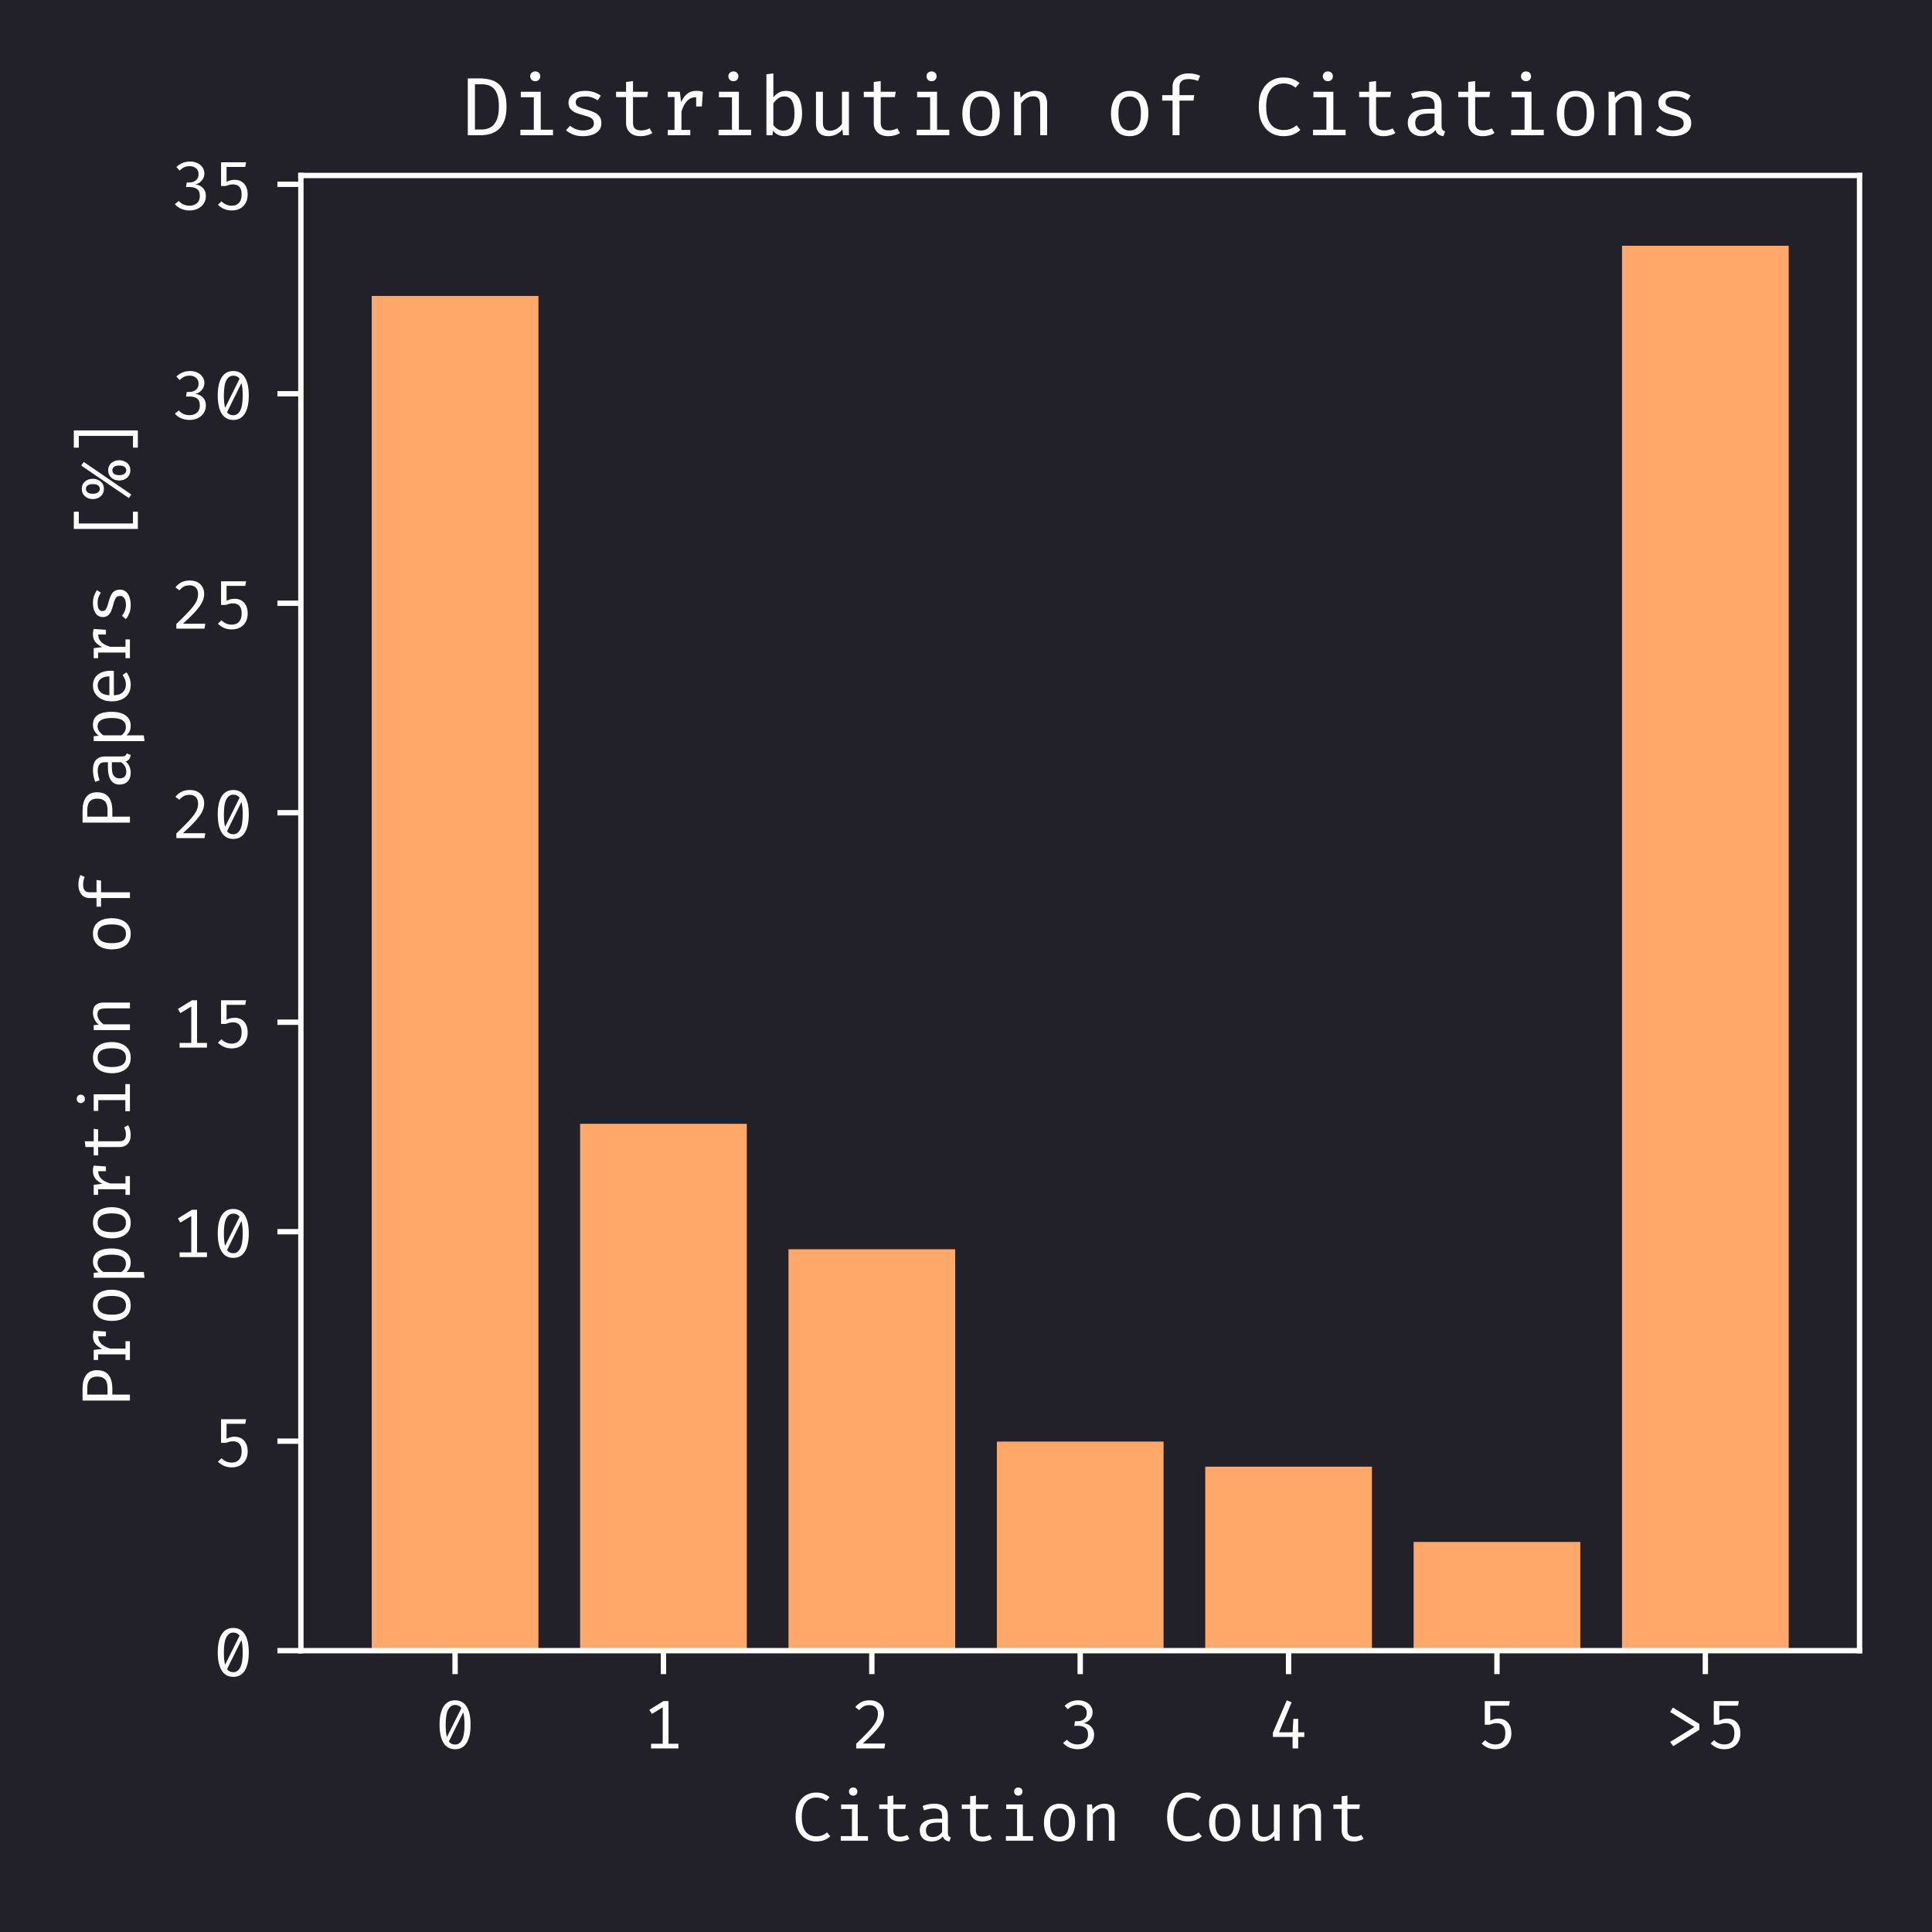
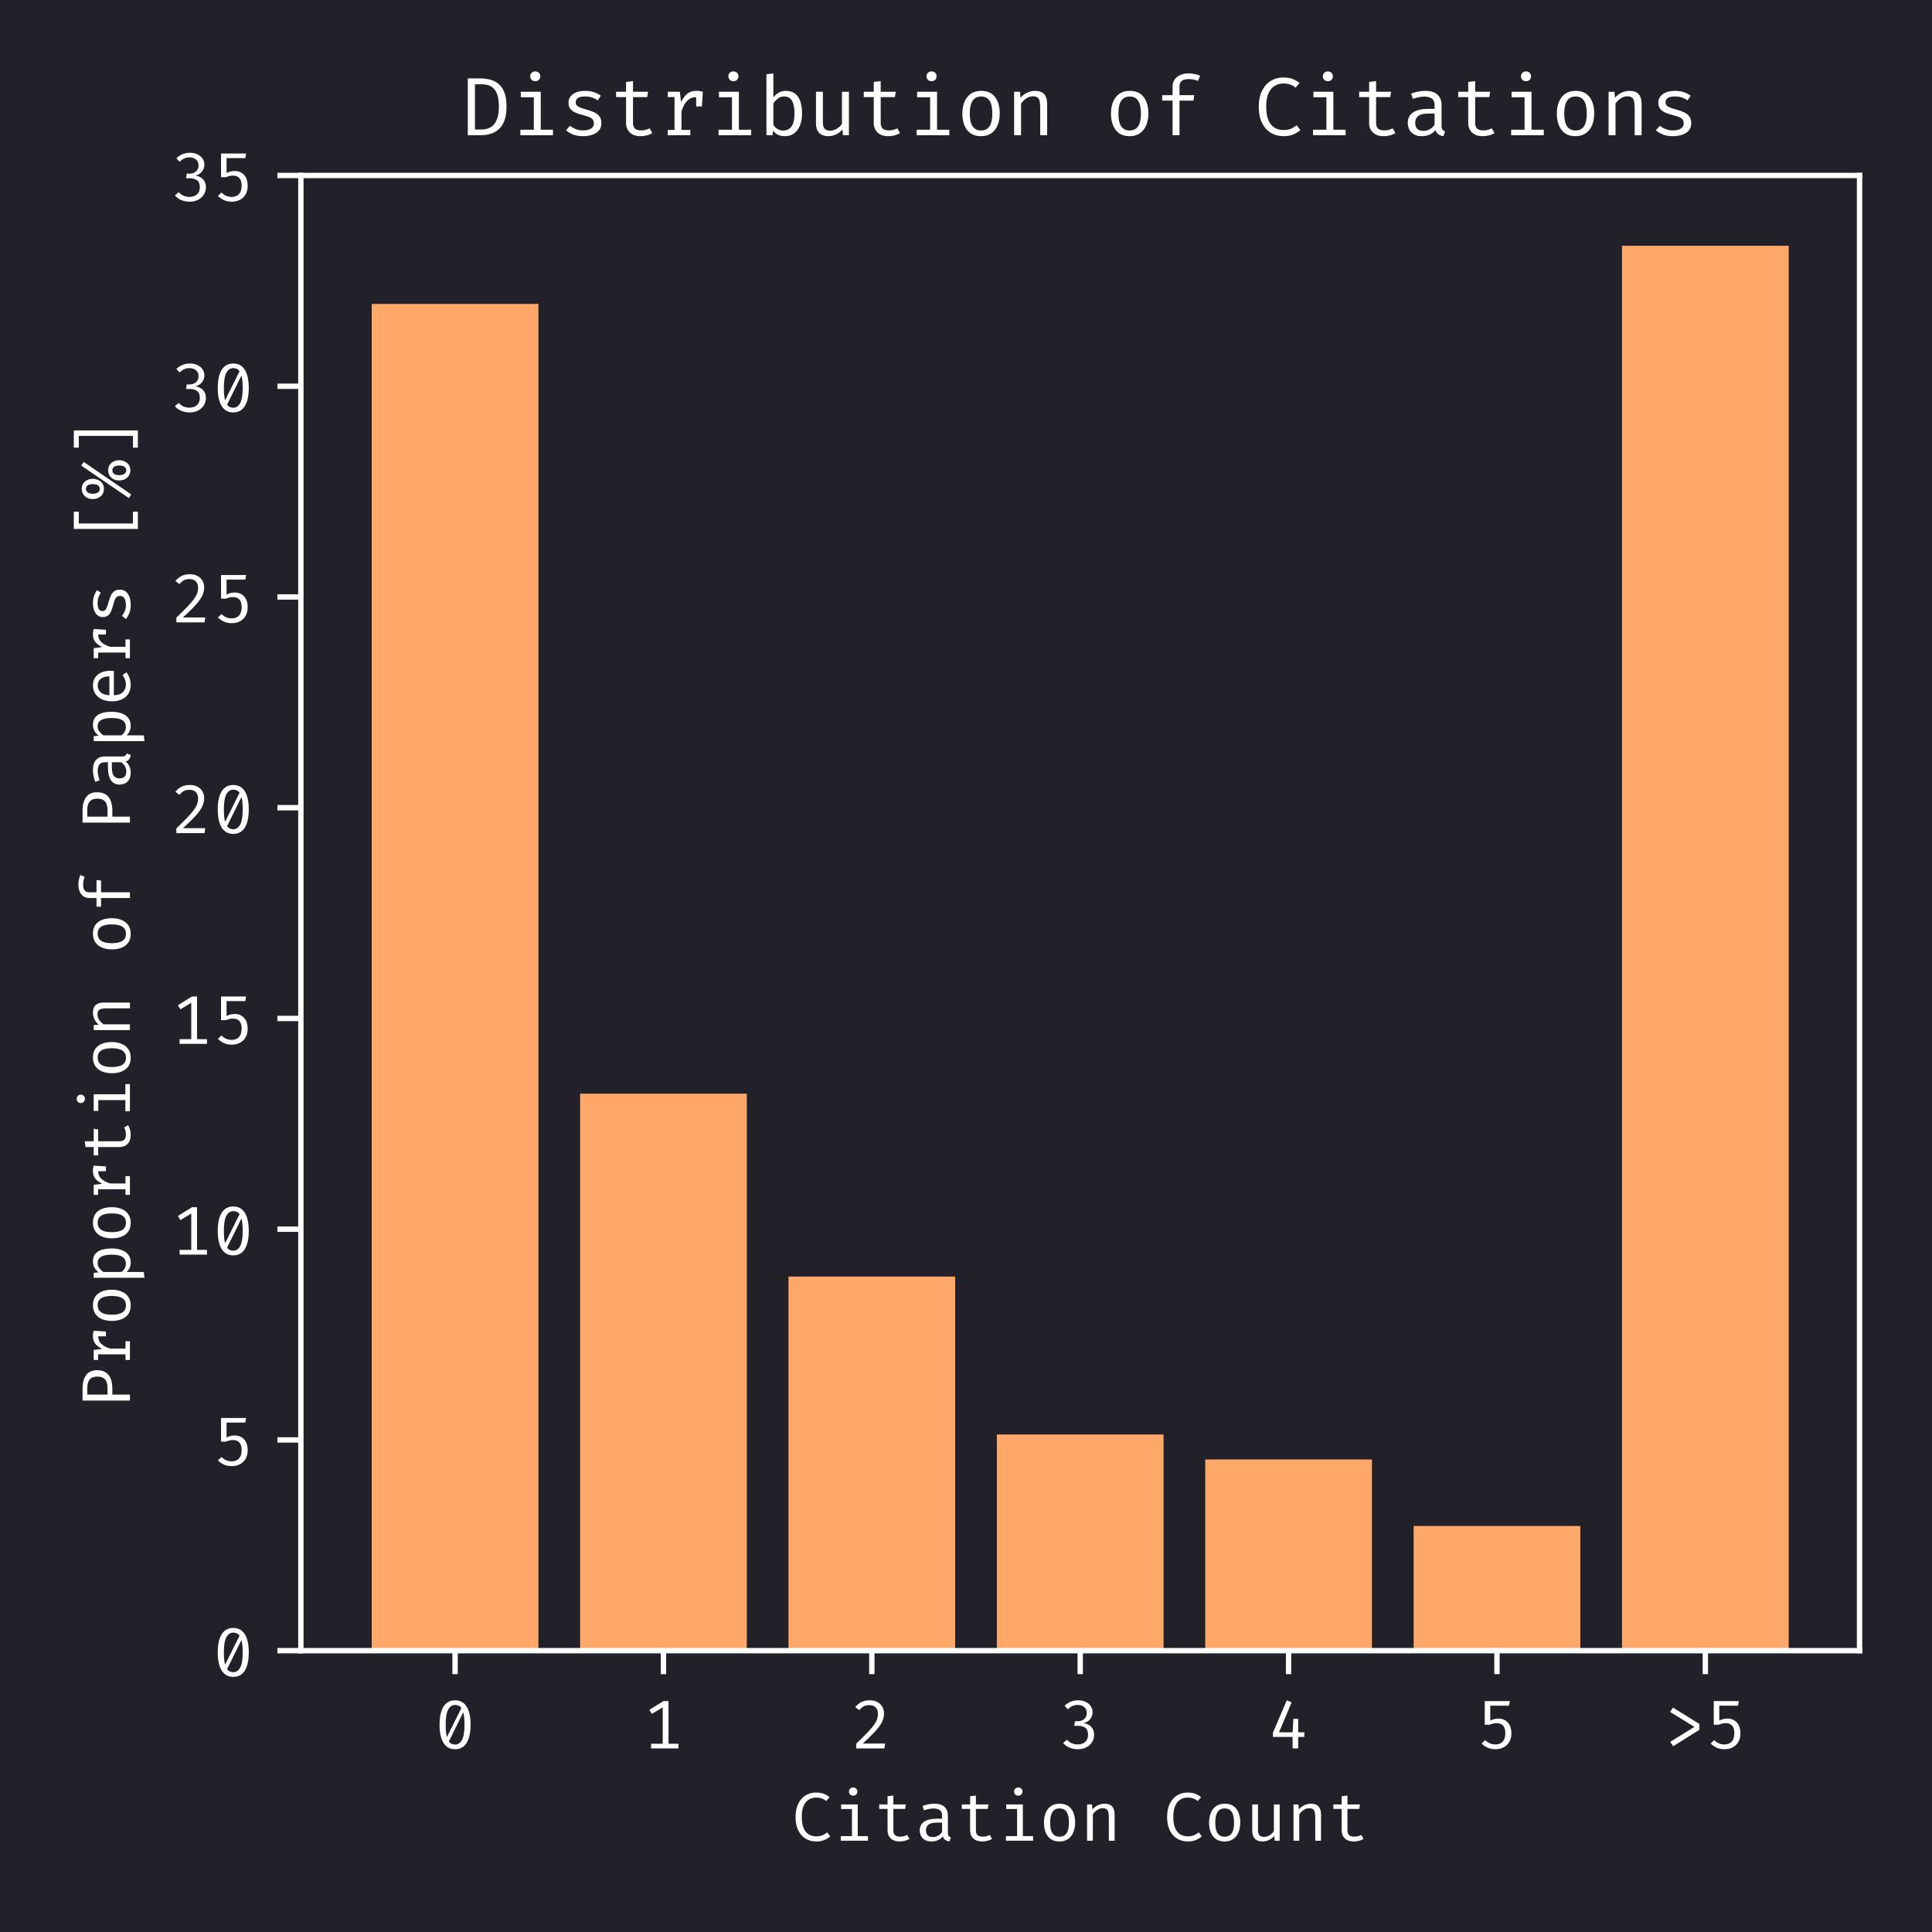
<svg xmlns="http://www.w3.org/2000/svg" xmlns:xlink="http://www.w3.org/1999/xlink" width="288pt" height="288pt" viewBox="0 0 288 288" version="1.1">
  <defs>
    <style type="text/css">*{stroke-linejoin: round; stroke-linecap: butt}</style>
  </defs>
  <g id="figure_1">
    <g id="patch_1">
      <path d="M 0 288  L 288 288  L 288 0  L 0 0  z " style="fill: #222129" />
    </g>
    <g id="axes_1">
      <g id="patch_2">
        <path d="M 44.851 246.062  L 277.2 246.062  L 277.2 26.16  L 44.851 26.16  z " style="fill: #222129" />
      </g>
      <g id="patch_3">
-         <path d="M 55.413 246.062  L 80.263 246.062  L 80.263 44.111  L 55.413 44.111  z " clip-path="url(#p363de801b7)" style="fill: #ffa86a" />
+         <path d="M 55.413 246.062  L 80.263 246.062  L 80.263 45.306  L 55.413 45.306  z " clip-path="url(#p6e872b5654)" style="fill: #ffa86a" />
      </g>
      <g id="patch_4">
-         <path d="M 86.475 246.062  L 111.325 246.062  L 111.325 167.526  L 86.475 167.526  z " clip-path="url(#p363de801b7)" style="fill: #ffa86a" />
+         <path d="M 86.475 246.062  L 111.325 246.062  L 111.325 163.034  L 86.475 163.034  z " clip-path="url(#p6e872b5654)" style="fill: #ffa86a" />
      </g>
      <g id="patch_5">
-         <path d="M 117.538 246.062  L 142.388 246.062  L 142.388 186.225  L 117.538 186.225  z " clip-path="url(#p363de801b7)" style="fill: #ffa86a" />
+         <path d="M 117.538 246.062  L 142.388 246.062  L 142.388 190.297  L 117.538 190.297  z " clip-path="url(#p6e872b5654)" style="fill: #ffa86a" />
      </g>
      <g id="patch_6">
-         <path d="M 148.601 246.062  L 173.451 246.062  L 173.451 214.897  L 148.601 214.897  z " clip-path="url(#p363de801b7)" style="fill: #ffa86a" />
+         <path d="M 148.601 246.062  L 173.451 246.062  L 173.451 213.842  L 148.601 213.842  z " clip-path="url(#p6e872b5654)" style="fill: #ffa86a" />
      </g>
      <g id="patch_7">
-         <path d="M 179.663 246.062  L 204.513 246.062  L 204.513 218.637  L 179.663 218.637  z " clip-path="url(#p363de801b7)" style="fill: #ffa86a" />
+         <path d="M 179.663 246.062  L 204.513 246.062  L 204.513 217.56  L 179.663 217.56  z " clip-path="url(#p6e872b5654)" style="fill: #ffa86a" />
      </g>
      <g id="patch_8">
-         <path d="M 210.726 246.062  L 235.576 246.062  L 235.576 229.857  L 210.726 229.857  z " clip-path="url(#p363de801b7)" style="fill: #ffa86a" />
+         <path d="M 210.726 246.062  L 235.576 246.062  L 235.576 227.474  L 210.726 227.474  z " clip-path="url(#p6e872b5654)" style="fill: #ffa86a" />
      </g>
      <g id="patch_9">
-         <path d="M 241.789 246.062  L 266.639 246.062  L 266.639 36.632  L 241.789 36.632  z " clip-path="url(#p363de801b7)" style="fill: #ffa86a" />
+         <path d="M 241.789 246.062  L 266.639 246.062  L 266.639 36.632  L 241.789 36.632  z " clip-path="url(#p6e872b5654)" style="fill: #ffa86a" />
      </g>
      <g id="matplotlib.axis_1">
        <g id="xtick_1">
          <g id="line2d_1">
            <defs>
-               <path id="md2d2d2768a" d="M 0 0  L 0 3.5  " style="stroke: #ffffff; stroke-width: 0.8" />
+               <path id="m4896c186ff" d="M 0 0  L 0 3.5  " style="stroke: #ffffff; stroke-width: 0.8" />
            </defs>
            <g>
-               <use xlink:href="#md2d2d2768a" x="67.838" y="246.062" style="fill: #ffffff; stroke: #ffffff; stroke-width: 0.8" />
+               <use xlink:href="#m4896c186ff" x="67.838" y="246.062" style="fill: #ffffff; stroke: #ffffff; stroke-width: 0.8" />
            </g>
          </g>
          <g id="text_1">
            <g style="fill: #ffffff" transform="translate(64.76028 260.6375) scale(0.1 -0.1)">
              <defs>
                <path id="FiraCodeNF-Reg-30" d="M 1969 4592  Q 2698 4592 3073 3988  Q 3449 3384 3449 2261  Q 3449 1136 3073 530  Q 2698 -75 1969 -75  Q 1241 -75 865 530  Q 489 1136 489 2261  Q 489 3384 865 3988  Q 1241 4592 1969 4592  z M 1969 4149  Q 1552 4149 1312 3707  Q 1073 3266 1073 2261  Q 1073 1510 1188 1080  L 2570 3856  Q 2363 4149 1969 4149  z M 2869 2261  Q 2869 3019 2750 3446  L 1375 660  Q 1582 371 1969 371  Q 2389 371 2629 814  Q 2869 1257 2869 2261  z " transform="scale(0.015625)" />
              </defs>
              <use xlink:href="#FiraCodeNF-Reg-30" />
            </g>
          </g>
        </g>
        <g id="xtick_2">
          <g id="line2d_2">
            <g>
-               <use xlink:href="#md2d2d2768a" x="98.9" y="246.062" style="fill: #ffffff; stroke: #ffffff; stroke-width: 0.8" />
+               <use xlink:href="#m4896c186ff" x="98.9" y="246.062" style="fill: #ffffff; stroke: #ffffff; stroke-width: 0.8" />
            </g>
          </g>
          <g id="text_2">
            <g style="fill: #ffffff" transform="translate(95.82295 260.6375) scale(0.1 -0.1)">
              <defs>
                <path id="FiraCodeNF-Reg-31" d="M 3397 450  L 3397 0  L 788 0  L 788 450  L 1900 450  L 1900 3922  L 863 3292  L 624 3686  L 1969 4519  L 2452 4519  L 2452 450  L 3397 450  z " transform="scale(0.015625)" />
              </defs>
              <use xlink:href="#FiraCodeNF-Reg-31" />
            </g>
          </g>
        </g>
        <g id="xtick_3">
          <g id="line2d_3">
            <g>
-               <use xlink:href="#md2d2d2768a" x="129.963" y="246.062" style="fill: #ffffff; stroke: #ffffff; stroke-width: 0.8" />
+               <use xlink:href="#m4896c186ff" x="129.963" y="246.062" style="fill: #ffffff; stroke: #ffffff; stroke-width: 0.8" />
            </g>
          </g>
          <g id="text_3">
            <g style="fill: #ffffff" transform="translate(126.8856 260.6375) scale(0.1 -0.1)">
              <defs>
                <path id="FiraCodeNF-Reg-32" d="M 1769 4592  Q 2196 4592 2501 4426  Q 2806 4260 2968 3974  Q 3131 3689 3131 3331  Q 3131 3019 3023 2722  Q 2915 2425 2677 2098  Q 2439 1772 2051 1375  Q 1664 978 1106 469  L 3236 469  L 3167 0  L 479 0  L 479 450  Q 1119 1063 1524 1486  Q 1930 1910 2153 2217  Q 2376 2524 2463 2780  Q 2550 3036 2550 3312  Q 2550 3692 2337 3912  Q 2124 4132 1743 4132  Q 1408 4132 1194 4017  Q 981 3902 768 3650  L 387 3945  Q 656 4273 983 4432  Q 1310 4592 1769 4592  z " transform="scale(0.015625)" />
              </defs>
              <use xlink:href="#FiraCodeNF-Reg-32" />
            </g>
          </g>
        </g>
        <g id="xtick_4">
          <g id="line2d_4">
            <g>
-               <use xlink:href="#md2d2d2768a" x="161.026" y="246.062" style="fill: #ffffff; stroke: #ffffff; stroke-width: 0.8" />
+               <use xlink:href="#m4896c186ff" x="161.026" y="246.062" style="fill: #ffffff; stroke: #ffffff; stroke-width: 0.8" />
            </g>
          </g>
          <g id="text_4">
            <g style="fill: #ffffff" transform="translate(157.9483 260.6375) scale(0.1 -0.1)">
              <defs>
                <path id="FiraCodeNF-Reg-33" d="M 1763 4592  Q 2189 4592 2501 4437  Q 2813 4283 2982 4027  Q 3151 3771 3151 3463  Q 3151 3187 3029 2965  Q 2908 2744 2708 2599  Q 2508 2455 2268 2409  Q 2534 2389 2768 2259  Q 3003 2130 3149 1890  Q 3295 1651 3295 1303  Q 3295 912 3098 599  Q 2901 286 2548 105  Q 2196 -75 1726 -75  Q 1346 -75 971 69  Q 597 213 338 528  L 709 830  Q 903 604 1170 492  Q 1438 381 1713 381  Q 2186 381 2452 628  Q 2718 876 2718 1303  Q 2718 1785 2450 1972  Q 2183 2160 1782 2160  L 1401 2160  L 1470 2596  L 1736 2596  Q 1956 2596 2151 2681  Q 2347 2767 2471 2941  Q 2596 3115 2596 3384  Q 2596 3758 2346 3955  Q 2097 4152 1743 4152  Q 1447 4152 1227 4048  Q 1008 3945 784 3735  L 479 4073  Q 768 4345 1093 4468  Q 1418 4592 1763 4592  z " transform="scale(0.015625)" />
              </defs>
              <use xlink:href="#FiraCodeNF-Reg-33" />
            </g>
          </g>
        </g>
        <g id="xtick_5">
          <g id="line2d_5">
            <g>
-               <use xlink:href="#md2d2d2768a" x="192.088" y="246.062" style="fill: #ffffff; stroke: #ffffff; stroke-width: 0.8" />
+               <use xlink:href="#m4896c186ff" x="192.088" y="246.062" style="fill: #ffffff; stroke: #ffffff; stroke-width: 0.8" />
            </g>
          </g>
          <g id="text_5">
            <g style="fill: #ffffff" transform="translate(189.0109 260.6375) scale(0.1 -0.1)">
              <defs>
                <path id="FiraCodeNF-Reg-34" d="M 2885 2823  L 2885 1539  L 3469 1539  L 3469 1099  L 2885 1099  L 2885 0  L 2353 0  L 2350 1099  L 473 1099  L 473 1500  L 1799 4592  L 2258 4398  L 1057 1539  L 2353 1539  L 2425 2823  L 2885 2823  z " transform="scale(0.015625)" />
              </defs>
              <use xlink:href="#FiraCodeNF-Reg-34" />
            </g>
          </g>
        </g>
        <g id="xtick_6">
          <g id="line2d_6">
            <g>
-               <use xlink:href="#md2d2d2768a" x="223.151" y="246.062" style="fill: #ffffff; stroke: #ffffff; stroke-width: 0.8" />
+               <use xlink:href="#m4896c186ff" x="223.151" y="246.062" style="fill: #ffffff; stroke: #ffffff; stroke-width: 0.8" />
            </g>
          </g>
          <g id="text_6">
            <g style="fill: #ffffff" transform="translate(220.0736 260.6375) scale(0.1 -0.1)">
              <defs>
                <path id="FiraCodeNF-Reg-35" d="M 3197 4519  L 3115 4080  L 1329 4080  L 1329 2655  Q 1536 2763 1721 2806  Q 1907 2849 2110 2849  Q 2662 2849 3003 2478  Q 3344 2107 3344 1431  Q 3344 978 3155 640  Q 2967 302 2624 113  Q 2281 -75 1815 -75  Q 1408 -75 1088 69  Q 768 213 505 469  L 847 798  Q 1251 381 1822 381  Q 2268 381 2517 651  Q 2767 922 2767 1447  Q 2767 1812 2658 2022  Q 2550 2232 2364 2322  Q 2179 2412 1953 2412  Q 1753 2412 1598 2373  Q 1444 2334 1247 2261  L 804 2261  L 804 4519  L 3197 4519  z " transform="scale(0.015625)" />
              </defs>
              <use xlink:href="#FiraCodeNF-Reg-35" />
            </g>
          </g>
        </g>
        <g id="xtick_7">
          <g id="line2d_7">
            <g>
-               <use xlink:href="#md2d2d2768a" x="254.214" y="246.062" style="fill: #ffffff; stroke: #ffffff; stroke-width: 0.8" />
+               <use xlink:href="#m4896c186ff" x="254.214" y="246.062" style="fill: #ffffff; stroke: #ffffff; stroke-width: 0.8" />
            </g>
          </g>
          <g id="text_7">
            <g style="fill: #ffffff" transform="translate(248.0589 260.6375) scale(0.1 -0.1)">
              <defs>
                <path id="FiraCodeNF-Reg-3e" d="M 844 3899  L 3367 2340  L 3367 1776  L 876 217  L 578 624  L 2895 2055  L 578 3482  L 844 3899  z " transform="scale(0.015625)" />
              </defs>
              <use xlink:href="#FiraCodeNF-Reg-3e" />
              <use xlink:href="#FiraCodeNF-Reg-35" transform="translate(61.53845 0)" />
            </g>
          </g>
        </g>
        <g id="text_8">
          <g style="fill: #ffffff" transform="translate(117.9428 274.3875) scale(0.1 -0.1)">
            <defs>
              <path id="FiraCodeNF-Reg-43" d="M 2350 4592  Q 2793 4592 3091 4480  Q 3390 4368 3660 4152  L 3341 3781  Q 3128 3961 2890 4038  Q 2652 4116 2393 4116  Q 2022 4116 1707 3940  Q 1392 3765 1200 3359  Q 1008 2954 1008 2261  Q 1008 1589 1190 1182  Q 1372 775 1684 594  Q 1996 414 2380 414  Q 2757 414 3005 528  Q 3253 643 3430 791  L 3725 417  Q 3518 217 3186 71  Q 2855 -75 2373 -75  Q 1822 -75 1378 192  Q 935 459 676 981  Q 417 1503 417 2261  Q 417 3023 681 3543  Q 945 4063 1385 4327  Q 1825 4592 2350 4592  z " transform="scale(0.015625)" />
              <path id="FiraCodeNF-Reg-69" d="M 1969 5074  Q 2153 5074 2263 4962  Q 2373 4851 2373 4690  Q 2373 4523 2263 4409  Q 2153 4296 1969 4296  Q 1795 4296 1683 4409  Q 1572 4523 1572 4690  Q 1572 4851 1683 4962  Q 1795 5074 1969 5074  z M 2409 3456  L 2409 437  L 3384 437  L 3384 0  L 791 0  L 791 437  L 1858 437  L 1858 3019  L 824 3019  L 824 3456  L 2409 3456  z " transform="scale(0.015625)" />
              <path id="FiraCodeNF-Reg-74" d="M 3404 174  Q 3226 56 2973 -9  Q 2721 -75 2478 -75  Q 1920 -75 1618 217  Q 1316 509 1316 968  L 1316 3029  L 522 3029  L 522 3456  L 1316 3456  L 1316 4240  L 1868 4306  L 1868 3456  L 3062 3456  L 2997 3029  L 1868 3029  L 1868 975  Q 1868 686 2020 535  Q 2173 384 2527 384  Q 2721 384 2885 430  Q 3049 476 3190 548  L 3404 174  z " transform="scale(0.015625)" />
              <path id="FiraCodeNF-Reg-61" d="M 3134 755  Q 3134 545 3203 449  Q 3272 354 3417 312  L 3282 -75  Q 3059 -46 2891 67  Q 2724 181 2649 410  Q 2462 171 2181 48  Q 1900 -75 1566 -75  Q 1047 -75 748 217  Q 450 509 450 991  Q 450 1526 866 1811  Q 1283 2097 2071 2097  L 2580 2097  L 2580 2386  Q 2580 2760 2361 2916  Q 2143 3072 1756 3072  Q 1585 3072 1355 3031  Q 1126 2990 857 2895  L 712 3312  Q 1027 3430 1308 3479  Q 1589 3528 1841 3528  Q 2485 3528 2809 3226  Q 3134 2924 3134 2412  L 3134 755  z M 1707 345  Q 1963 345 2194 474  Q 2425 604 2580 834  L 2580 1723  L 2081 1723  Q 1510 1723 1275 1526  Q 1040 1329 1040 998  Q 1040 345 1707 345  z " transform="scale(0.015625)" />
              <path id="FiraCodeNF-Reg-6f" d="M 1976 3528  Q 2708 3528 3082 3039  Q 3456 2550 3456 1730  Q 3456 1201 3285 794  Q 3115 387 2783 156  Q 2452 -75 1969 -75  Q 1237 -75 860 417  Q 483 909 483 1723  Q 483 2255 653 2663  Q 824 3072 1157 3300  Q 1490 3528 1976 3528  z M 1976 3079  Q 1529 3079 1301 2747  Q 1073 2416 1073 1723  Q 1073 1037 1298 707  Q 1523 377 1969 377  Q 2416 377 2640 708  Q 2865 1040 2865 1730  Q 2865 2419 2642 2749  Q 2419 3079 1976 3079  z " transform="scale(0.015625)" />
              <path id="FiraCodeNF-Reg-6e" d="M 660 0  L 660 3456  L 1129 3456  L 1172 2977  Q 1382 3243 1697 3385  Q 2012 3528 2314 3528  Q 2823 3528 3054 3259  Q 3285 2990 3285 2511  L 3285 0  L 2734 0  L 2734 2104  Q 2734 2458 2694 2674  Q 2655 2891 2529 2993  Q 2403 3095 2143 3095  Q 1940 3095 1761 3006  Q 1582 2918 1442 2785  Q 1303 2652 1211 2517  L 1211 0  L 660 0  z " transform="scale(0.015625)" />
              <path id="FiraCodeNF-Reg-20" transform="scale(0.015625)" />
              <path id="FiraCodeNF-Reg-75" d="M 1211 3456  L 1211 1008  Q 1211 666 1352 515  Q 1493 364 1792 364  Q 2078 364 2332 526  Q 2586 689 2727 912  L 2727 3456  L 3279 3456  L 3279 0  L 2809 0  L 2764 466  Q 2560 203 2259 64  Q 1959 -75 1657 -75  Q 1155 -75 907 192  Q 660 459 660 942  L 660 3456  L 1211 3456  z " transform="scale(0.015625)" />
            </defs>
            <use xlink:href="#FiraCodeNF-Reg-43" />
            <use xlink:href="#FiraCodeNF-Reg-69" transform="translate(61.53845 0)" />
            <use xlink:href="#FiraCodeNF-Reg-74" transform="translate(123.0769 0)" />
            <use xlink:href="#FiraCodeNF-Reg-61" transform="translate(184.6154 0)" />
            <use xlink:href="#FiraCodeNF-Reg-74" transform="translate(246.1538 0)" />
            <use xlink:href="#FiraCodeNF-Reg-69" transform="translate(307.6923 0)" />
            <use xlink:href="#FiraCodeNF-Reg-6f" transform="translate(369.2307 0)" />
            <use xlink:href="#FiraCodeNF-Reg-6e" transform="translate(430.7692 0)" />
            <use xlink:href="#FiraCodeNF-Reg-20" transform="translate(492.3076 0)" />
            <use xlink:href="#FiraCodeNF-Reg-43" transform="translate(553.8461 0)" />
            <use xlink:href="#FiraCodeNF-Reg-6f" transform="translate(615.3845 0)" />
            <use xlink:href="#FiraCodeNF-Reg-75" transform="translate(676.923 0)" />
            <use xlink:href="#FiraCodeNF-Reg-6e" transform="translate(738.4614 0)" />
            <use xlink:href="#FiraCodeNF-Reg-74" transform="translate(799.9999 0)" />
          </g>
        </g>
      </g>
      <g id="matplotlib.axis_2">
        <g id="ytick_1">
          <g id="line2d_8">
            <defs>
-               <path id="mc96200351e" d="M 0 0  L -3.5 0  " style="stroke: #ffffff; stroke-width: 0.8" />
+               <path id="m812d95cf7c" d="M 0 0  L -3.5 0  " style="stroke: #ffffff; stroke-width: 0.8" />
            </defs>
            <g>
-               <use xlink:href="#mc96200351e" x="44.851" y="246.062" style="fill: #ffffff; stroke: #ffffff; stroke-width: 0.8" />
+               <use xlink:href="#m812d95cf7c" x="44.851" y="246.062" style="fill: #ffffff; stroke: #ffffff; stroke-width: 0.8" />
            </g>
          </g>
          <g id="text_9">
            <g style="fill: #ffffff" transform="translate(31.69656 249.85) scale(0.1 -0.1)">
              <use xlink:href="#FiraCodeNF-Reg-30" />
            </g>
          </g>
        </g>
        <g id="ytick_2">
          <g id="line2d_9">
            <g>
-               <use xlink:href="#mc96200351e" x="44.851" y="214.835" style="fill: #ffffff; stroke: #ffffff; stroke-width: 0.8" />
+               <use xlink:href="#m812d95cf7c" x="44.851" y="214.648" style="fill: #ffffff; stroke: #ffffff; stroke-width: 0.8" />
            </g>
          </g>
          <g id="text_10">
-             <g style="fill: #ffffff" transform="translate(31.69656 218.6223) scale(0.1 -0.1)">
+             <g style="fill: #ffffff" transform="translate(31.69656 218.4354) scale(0.1 -0.1)">
              <use xlink:href="#FiraCodeNF-Reg-35" />
            </g>
          </g>
        </g>
        <g id="ytick_3">
          <g id="line2d_10">
            <g>
-               <use xlink:href="#mc96200351e" x="44.851" y="183.607" style="fill: #ffffff; stroke: #ffffff; stroke-width: 0.8" />
+               <use xlink:href="#m812d95cf7c" x="44.851" y="183.233" style="fill: #ffffff; stroke: #ffffff; stroke-width: 0.8" />
            </g>
          </g>
          <g id="text_11">
-             <g style="fill: #ffffff" transform="translate(25.54188 187.3947) scale(0.1 -0.1)">
+             <g style="fill: #ffffff" transform="translate(25.54188 187.0207) scale(0.1 -0.1)">
              <use xlink:href="#FiraCodeNF-Reg-31" />
              <use xlink:href="#FiraCodeNF-Reg-30" transform="translate(61.53845 0)" />
            </g>
          </g>
        </g>
        <g id="ytick_4">
          <g id="line2d_11">
            <g>
-               <use xlink:href="#mc96200351e" x="44.851" y="152.38" style="fill: #ffffff; stroke: #ffffff; stroke-width: 0.8" />
+               <use xlink:href="#m812d95cf7c" x="44.851" y="151.819" style="fill: #ffffff; stroke: #ffffff; stroke-width: 0.8" />
            </g>
          </g>
          <g id="text_12">
-             <g style="fill: #ffffff" transform="translate(25.54188 156.167) scale(0.1 -0.1)">
+             <g style="fill: #ffffff" transform="translate(25.54188 155.6061) scale(0.1 -0.1)">
              <use xlink:href="#FiraCodeNF-Reg-31" />
              <use xlink:href="#FiraCodeNF-Reg-35" transform="translate(61.53845 0)" />
            </g>
          </g>
        </g>
        <g id="ytick_5">
          <g id="line2d_12">
            <g>
-               <use xlink:href="#mc96200351e" x="44.851" y="121.152" style="fill: #ffffff; stroke: #ffffff; stroke-width: 0.8" />
+               <use xlink:href="#m812d95cf7c" x="44.851" y="120.404" style="fill: #ffffff; stroke: #ffffff; stroke-width: 0.8" />
            </g>
          </g>
          <g id="text_13">
-             <g style="fill: #ffffff" transform="translate(25.54188 124.9394) scale(0.1 -0.1)">
+             <g style="fill: #ffffff" transform="translate(25.54188 124.1914) scale(0.1 -0.1)">
              <use xlink:href="#FiraCodeNF-Reg-32" />
              <use xlink:href="#FiraCodeNF-Reg-30" transform="translate(61.53845 0)" />
            </g>
          </g>
        </g>
        <g id="ytick_6">
          <g id="line2d_13">
            <g>
-               <use xlink:href="#mc96200351e" x="44.851" y="89.924" style="fill: #ffffff; stroke: #ffffff; stroke-width: 0.8" />
+               <use xlink:href="#m812d95cf7c" x="44.851" y="88.989" style="fill: #ffffff; stroke: #ffffff; stroke-width: 0.8" />
            </g>
          </g>
          <g id="text_14">
-             <g style="fill: #ffffff" transform="translate(25.54188 93.71174) scale(0.1 -0.1)">
+             <g style="fill: #ffffff" transform="translate(25.54188 92.77679) scale(0.1 -0.1)">
              <use xlink:href="#FiraCodeNF-Reg-32" />
              <use xlink:href="#FiraCodeNF-Reg-35" transform="translate(61.53845 0)" />
            </g>
          </g>
        </g>
        <g id="ytick_7">
          <g id="line2d_14">
            <g>
-               <use xlink:href="#mc96200351e" x="44.851" y="58.697" style="fill: #ffffff; stroke: #ffffff; stroke-width: 0.8" />
+               <use xlink:href="#m812d95cf7c" x="44.851" y="57.575" style="fill: #ffffff; stroke: #ffffff; stroke-width: 0.8" />
            </g>
          </g>
          <g id="text_15">
-             <g style="fill: #ffffff" transform="translate(25.54188 62.48409) scale(0.1 -0.1)">
+             <g style="fill: #ffffff" transform="translate(25.54188 61.36214) scale(0.1 -0.1)">
              <use xlink:href="#FiraCodeNF-Reg-33" />
              <use xlink:href="#FiraCodeNF-Reg-30" transform="translate(61.53845 0)" />
            </g>
          </g>
        </g>
        <g id="ytick_8">
          <g id="line2d_15">
            <g>
-               <use xlink:href="#mc96200351e" x="44.851" y="27.469" style="fill: #ffffff; stroke: #ffffff; stroke-width: 0.8" />
+               <use xlink:href="#m812d95cf7c" x="44.851" y="26.16" style="fill: #ffffff; stroke: #ffffff; stroke-width: 0.8" />
            </g>
          </g>
          <g id="text_16">
-             <g style="fill: #ffffff" transform="translate(25.54188 31.25644) scale(0.1 -0.1)">
+             <g style="fill: #ffffff" transform="translate(25.54188 29.9475) scale(0.1 -0.1)">
              <use xlink:href="#FiraCodeNF-Reg-33" />
              <use xlink:href="#FiraCodeNF-Reg-35" transform="translate(61.53845 0)" />
            </g>
          </g>
        </g>
        <g id="text_17">
          <g style="fill: #ffffff" transform="translate(19.36688 209.9675) rotate(-90) scale(0.1 -0.1)">
            <defs>
              <path id="FiraCodeNF-Reg-50" d="M 3656 3131  Q 3656 2603 3431 2284  Q 3207 1966 2813 1821  Q 2419 1677 1907 1677  L 1329 1677  L 1329 0  L 758 0  L 758 4519  L 1913 4519  Q 2721 4519 3188 4181  Q 3656 3843 3656 3131  z M 3046 3125  Q 3046 3472 2908 3679  Q 2770 3886 2529 3976  Q 2288 4066 1982 4066  L 1329 4066  L 1329 2137  L 1959 2137  Q 2275 2137 2521 2222  Q 2767 2307 2906 2522  Q 3046 2737 3046 3125  z " transform="scale(0.015625)" />
              <path id="FiraCodeNF-Reg-72" d="M 693 0  L 693 423  L 1231 423  L 1231 3033  L 693 3033  L 693 3456  L 1651 3456  L 1753 2639  Q 1953 3065 2238 3298  Q 2524 3531 2993 3531  Q 3138 3531 3251 3510  Q 3364 3489 3482 3456  L 3404 2288  L 2951 2288  L 2951 3023  Q 2937 3023 2921 3023  Q 2127 3023 1782 1887  L 1782 423  L 2485 423  L 2485 0  L 693 0  z " transform="scale(0.015625)" />
              <path id="FiraCodeNF-Reg-70" d="M 2206 3528  Q 2665 3528 2939 3305  Q 3213 3082 3334 2676  Q 3456 2271 3456 1730  Q 3456 1208 3310 799  Q 3164 391 2868 158  Q 2573 -75 2124 -75  Q 1556 -75 1211 325  L 1211 -1323  L 660 -1392  L 660 3456  L 1129 3456  L 1175 2974  Q 1365 3239 1628 3383  Q 1891 3528 2206 3528  z M 2074 3085  Q 1789 3085 1569 2913  Q 1349 2741 1211 2530  L 1211 817  Q 1346 617 1551 500  Q 1756 384 2002 384  Q 2432 384 2648 712  Q 2865 1040 2865 1733  Q 2865 3085 2074 3085  z " transform="scale(0.015625)" />
              <path id="FiraCodeNF-Reg-66" d="M 2701 4917  Q 2980 4917 3206 4867  Q 3433 4818 3637 4729  L 3459 4319  Q 3292 4391 3103 4427  Q 2915 4464 2718 4464  Q 1992 4464 1992 3889  L 1992 3187  L 3164 3187  L 3105 2754  L 1992 2754  L 1992 0  L 1441 0  L 1441 2754  L 617 2754  L 617 3187  L 1441 3187  L 1441 3876  Q 1441 4198 1606 4431  Q 1772 4664 2057 4790  Q 2343 4917 2701 4917  z " transform="scale(0.015625)" />
              <path id="FiraCodeNF-Reg-65" d="M 1093 1533  Q 1116 932 1409 658  Q 1703 384 2104 384  Q 2370 384 2583 463  Q 2796 542 3026 696  L 3285 331  Q 3046 141 2734 33  Q 2422 -75 2097 -75  Q 1592 -75 1239 151  Q 886 377 700 782  Q 515 1188 515 1723  Q 515 2248 700 2655  Q 886 3062 1226 3295  Q 1566 3528 2025 3528  Q 2678 3528 3054 3075  Q 3430 2622 3430 1835  Q 3430 1746 3425 1667  Q 3420 1589 3417 1533  L 1093 1533  z M 2032 3075  Q 1648 3075 1388 2802  Q 1129 2530 1096 1959  L 2898 1959  Q 2888 2514 2655 2794  Q 2422 3075 2032 3075  z " transform="scale(0.015625)" />
              <path id="FiraCodeNF-Reg-73" d="M 1835 381  Q 2235 381 2465 528  Q 2695 676 2695 929  Q 2695 1083 2637 1198  Q 2580 1313 2402 1406  Q 2225 1500 1858 1592  Q 1500 1680 1236 1796  Q 972 1913 825 2100  Q 679 2288 679 2586  Q 679 3023 1043 3275  Q 1408 3528 1992 3528  Q 2409 3528 2719 3416  Q 3029 3305 3246 3147  L 3003 2773  Q 2809 2908 2571 2995  Q 2334 3082 1999 3082  Q 1592 3082 1421 2955  Q 1251 2829 1251 2629  Q 1251 2475 1334 2374  Q 1418 2274 1618 2195  Q 1818 2117 2169 2022  Q 2508 1930 2760 1805  Q 3013 1680 3152 1478  Q 3292 1277 3292 955  Q 3292 587 3082 359  Q 2872 131 2539 28  Q 2206 -75 1835 -75  Q 1365 -75 1035 61  Q 706 197 483 391  L 798 755  Q 1001 587 1265 484  Q 1529 381 1835 381  z " transform="scale(0.015625)" />
              <path id="FiraCodeNF-Reg-5b" d="M 1208 -758  L 1208 5353  L 2852 5353  L 2852 4877  L 1730 4877  L 1730 -289  L 2852 -289  L 2852 -758  L 1208 -758  z " transform="scale(0.015625)" />
              <path id="FiraCodeNF-Reg-25" d="M 3312 4641  L 3666 4411  L 558 -131  L 213 98  L 3312 4641  z M 1090 4592  Q 1398 4592 1611 4447  Q 1825 4303 1938 4063  Q 2051 3824 2051 3541  Q 2051 3262 1938 3019  Q 1825 2777 1611 2629  Q 1398 2481 1090 2481  Q 784 2481 567 2629  Q 351 2777 236 3019  Q 121 3262 121 3541  Q 121 3827 236 4065  Q 351 4303 567 4447  Q 784 4592 1090 4592  z M 1090 4198  Q 896 4198 761 4037  Q 627 3876 627 3541  Q 627 3220 758 3044  Q 889 2869 1090 2869  Q 1287 2869 1416 3029  Q 1546 3190 1546 3541  Q 1546 3896 1416 4047  Q 1287 4198 1090 4198  z M 2862 2074  Q 3171 2074 3384 1928  Q 3597 1782 3710 1542  Q 3824 1303 3824 1021  Q 3824 742 3710 500  Q 3597 259 3384 110  Q 3171 -39 2862 -39  Q 2557 -39 2340 110  Q 2124 259 2009 500  Q 1894 742 1894 1021  Q 1894 1306 2009 1545  Q 2124 1785 2340 1929  Q 2557 2074 2862 2074  z M 2862 1677  Q 2668 1677 2533 1521  Q 2399 1365 2399 1021  Q 2399 702 2530 525  Q 2662 348 2862 348  Q 3059 348 3188 509  Q 3318 670 3318 1021  Q 3318 1375 3188 1526  Q 3059 1677 2862 1677  z " transform="scale(0.015625)" />
              <path id="FiraCodeNF-Reg-5d" d="M 2731 5353  L 2731 -758  L 1086 -758  L 1086 -292  L 2209 -292  L 2209 4877  L 1086 4877  L 1086 5353  L 2731 5353  z " transform="scale(0.015625)" />
            </defs>
            <use xlink:href="#FiraCodeNF-Reg-50" />
            <use xlink:href="#FiraCodeNF-Reg-72" transform="translate(61.53845 0)" />
            <use xlink:href="#FiraCodeNF-Reg-6f" transform="translate(123.0769 0)" />
            <use xlink:href="#FiraCodeNF-Reg-70" transform="translate(184.6154 0)" />
            <use xlink:href="#FiraCodeNF-Reg-6f" transform="translate(246.1538 0)" />
            <use xlink:href="#FiraCodeNF-Reg-72" transform="translate(307.6923 0)" />
            <use xlink:href="#FiraCodeNF-Reg-74" transform="translate(369.2307 0)" />
            <use xlink:href="#FiraCodeNF-Reg-69" transform="translate(430.7692 0)" />
            <use xlink:href="#FiraCodeNF-Reg-6f" transform="translate(492.3076 0)" />
            <use xlink:href="#FiraCodeNF-Reg-6e" transform="translate(553.8461 0)" />
            <use xlink:href="#FiraCodeNF-Reg-20" transform="translate(615.3845 0)" />
            <use xlink:href="#FiraCodeNF-Reg-6f" transform="translate(676.923 0)" />
            <use xlink:href="#FiraCodeNF-Reg-66" transform="translate(738.4614 0)" />
            <use xlink:href="#FiraCodeNF-Reg-20" transform="translate(799.9999 0)" />
            <use xlink:href="#FiraCodeNF-Reg-50" transform="translate(861.5383 0)" />
            <use xlink:href="#FiraCodeNF-Reg-61" transform="translate(923.0768 0)" />
            <use xlink:href="#FiraCodeNF-Reg-70" transform="translate(984.6152 0)" />
            <use xlink:href="#FiraCodeNF-Reg-65" transform="translate(1046.154 0)" />
            <use xlink:href="#FiraCodeNF-Reg-72" transform="translate(1107.692 0)" />
            <use xlink:href="#FiraCodeNF-Reg-73" transform="translate(1169.231 0)" />
            <use xlink:href="#FiraCodeNF-Reg-20" transform="translate(1230.769 0)" />
            <use xlink:href="#FiraCodeNF-Reg-5b" transform="translate(1292.307 0)" />
            <use xlink:href="#FiraCodeNF-Reg-25" transform="translate(1353.846 0)" />
            <use xlink:href="#FiraCodeNF-Reg-5d" transform="translate(1415.384 0)" />
          </g>
        </g>
      </g>
      <g id="patch_10">
        <path d="M 44.851 246.062  L 44.851 26.16  " style="fill: none; stroke: #ffffff; stroke-width: 0.8; stroke-linejoin: miter; stroke-linecap: square" />
      </g>
      <g id="patch_11">
        <path d="M 277.2 246.062  L 277.2 26.16  " style="fill: none; stroke: #ffffff; stroke-width: 0.8; stroke-linejoin: miter; stroke-linecap: square" />
      </g>
      <g id="patch_12">
        <path d="M 44.851 246.062  L 277.2 246.062  " style="fill: none; stroke: #ffffff; stroke-width: 0.8; stroke-linejoin: miter; stroke-linecap: square" />
      </g>
      <g id="patch_13">
        <path d="M 44.851 26.16  L 277.2 26.16  " style="fill: none; stroke: #ffffff; stroke-width: 0.8; stroke-linejoin: miter; stroke-linecap: square" />
      </g>
      <g id="text_18">
        <g style="fill: #ffffff" transform="translate(68.70531 20.16) scale(0.12 -0.12)">
          <defs>
            <path id="FiraCodeNF-Reg-44" d="M 3627 2281  Q 3627 1572 3443 1124  Q 3259 676 2957 431  Q 2655 187 2295 93  Q 1936 0 1585 0  L 548 0  L 548 4519  L 1513 4519  Q 1910 4519 2286 4430  Q 2662 4342 2965 4104  Q 3269 3866 3448 3426  Q 3627 2987 3627 2281  z M 3020 2281  Q 3020 2872 2895 3226  Q 2770 3581 2566 3758  Q 2363 3935 2122 3994  Q 1881 4053 1648 4053  L 1116 4053  L 1116 456  L 1654 456  Q 1897 456 2140 533  Q 2383 610 2581 807  Q 2780 1004 2900 1362  Q 3020 1720 3020 2281  z " transform="scale(0.015625)" />
            <path id="FiraCodeNF-Reg-62" d="M 1211 3006  Q 1398 3256 1649 3392  Q 1900 3528 2196 3528  Q 2659 3528 2944 3305  Q 3230 3082 3361 2676  Q 3492 2271 3492 1730  Q 3492 1208 3336 799  Q 3180 391 2875 158  Q 2570 -75 2124 -75  Q 1523 -75 1182 358  L 1142 0  L 660 0  L 660 4848  L 1211 4917  L 1211 3006  z M 1992 371  Q 2425 371 2658 705  Q 2892 1040 2892 1733  Q 2892 3085 2078 3085  Q 1789 3085 1569 2913  Q 1349 2741 1211 2530  L 1211 817  Q 1346 610 1551 490  Q 1756 371 1992 371  z " transform="scale(0.015625)" />
          </defs>
          <use xlink:href="#FiraCodeNF-Reg-44" />
          <use xlink:href="#FiraCodeNF-Reg-69" transform="translate(61.53845 0)" />
          <use xlink:href="#FiraCodeNF-Reg-73" transform="translate(123.0769 0)" />
          <use xlink:href="#FiraCodeNF-Reg-74" transform="translate(184.6154 0)" />
          <use xlink:href="#FiraCodeNF-Reg-72" transform="translate(246.1538 0)" />
          <use xlink:href="#FiraCodeNF-Reg-69" transform="translate(307.6923 0)" />
          <use xlink:href="#FiraCodeNF-Reg-62" transform="translate(369.2307 0)" />
          <use xlink:href="#FiraCodeNF-Reg-75" transform="translate(430.7692 0)" />
          <use xlink:href="#FiraCodeNF-Reg-74" transform="translate(492.3076 0)" />
          <use xlink:href="#FiraCodeNF-Reg-69" transform="translate(553.8461 0)" />
          <use xlink:href="#FiraCodeNF-Reg-6f" transform="translate(615.3845 0)" />
          <use xlink:href="#FiraCodeNF-Reg-6e" transform="translate(676.923 0)" />
          <use xlink:href="#FiraCodeNF-Reg-20" transform="translate(738.4614 0)" />
          <use xlink:href="#FiraCodeNF-Reg-6f" transform="translate(799.9999 0)" />
          <use xlink:href="#FiraCodeNF-Reg-66" transform="translate(861.5383 0)" />
          <use xlink:href="#FiraCodeNF-Reg-20" transform="translate(923.0768 0)" />
          <use xlink:href="#FiraCodeNF-Reg-43" transform="translate(984.6152 0)" />
          <use xlink:href="#FiraCodeNF-Reg-69" transform="translate(1046.154 0)" />
          <use xlink:href="#FiraCodeNF-Reg-74" transform="translate(1107.692 0)" />
          <use xlink:href="#FiraCodeNF-Reg-61" transform="translate(1169.231 0)" />
          <use xlink:href="#FiraCodeNF-Reg-74" transform="translate(1230.769 0)" />
          <use xlink:href="#FiraCodeNF-Reg-69" transform="translate(1292.307 0)" />
          <use xlink:href="#FiraCodeNF-Reg-6f" transform="translate(1353.846 0)" />
          <use xlink:href="#FiraCodeNF-Reg-6e" transform="translate(1415.384 0)" />
          <use xlink:href="#FiraCodeNF-Reg-73" transform="translate(1476.923 0)" />
        </g>
      </g>
    </g>
  </g>
  <defs>
-     <clipPath id="p363de801b7">
+     <clipPath id="p6e872b5654">
      <rect x="44.851" y="26.16" width="232.349" height="219.903" />
    </clipPath>
  </defs>
</svg>
